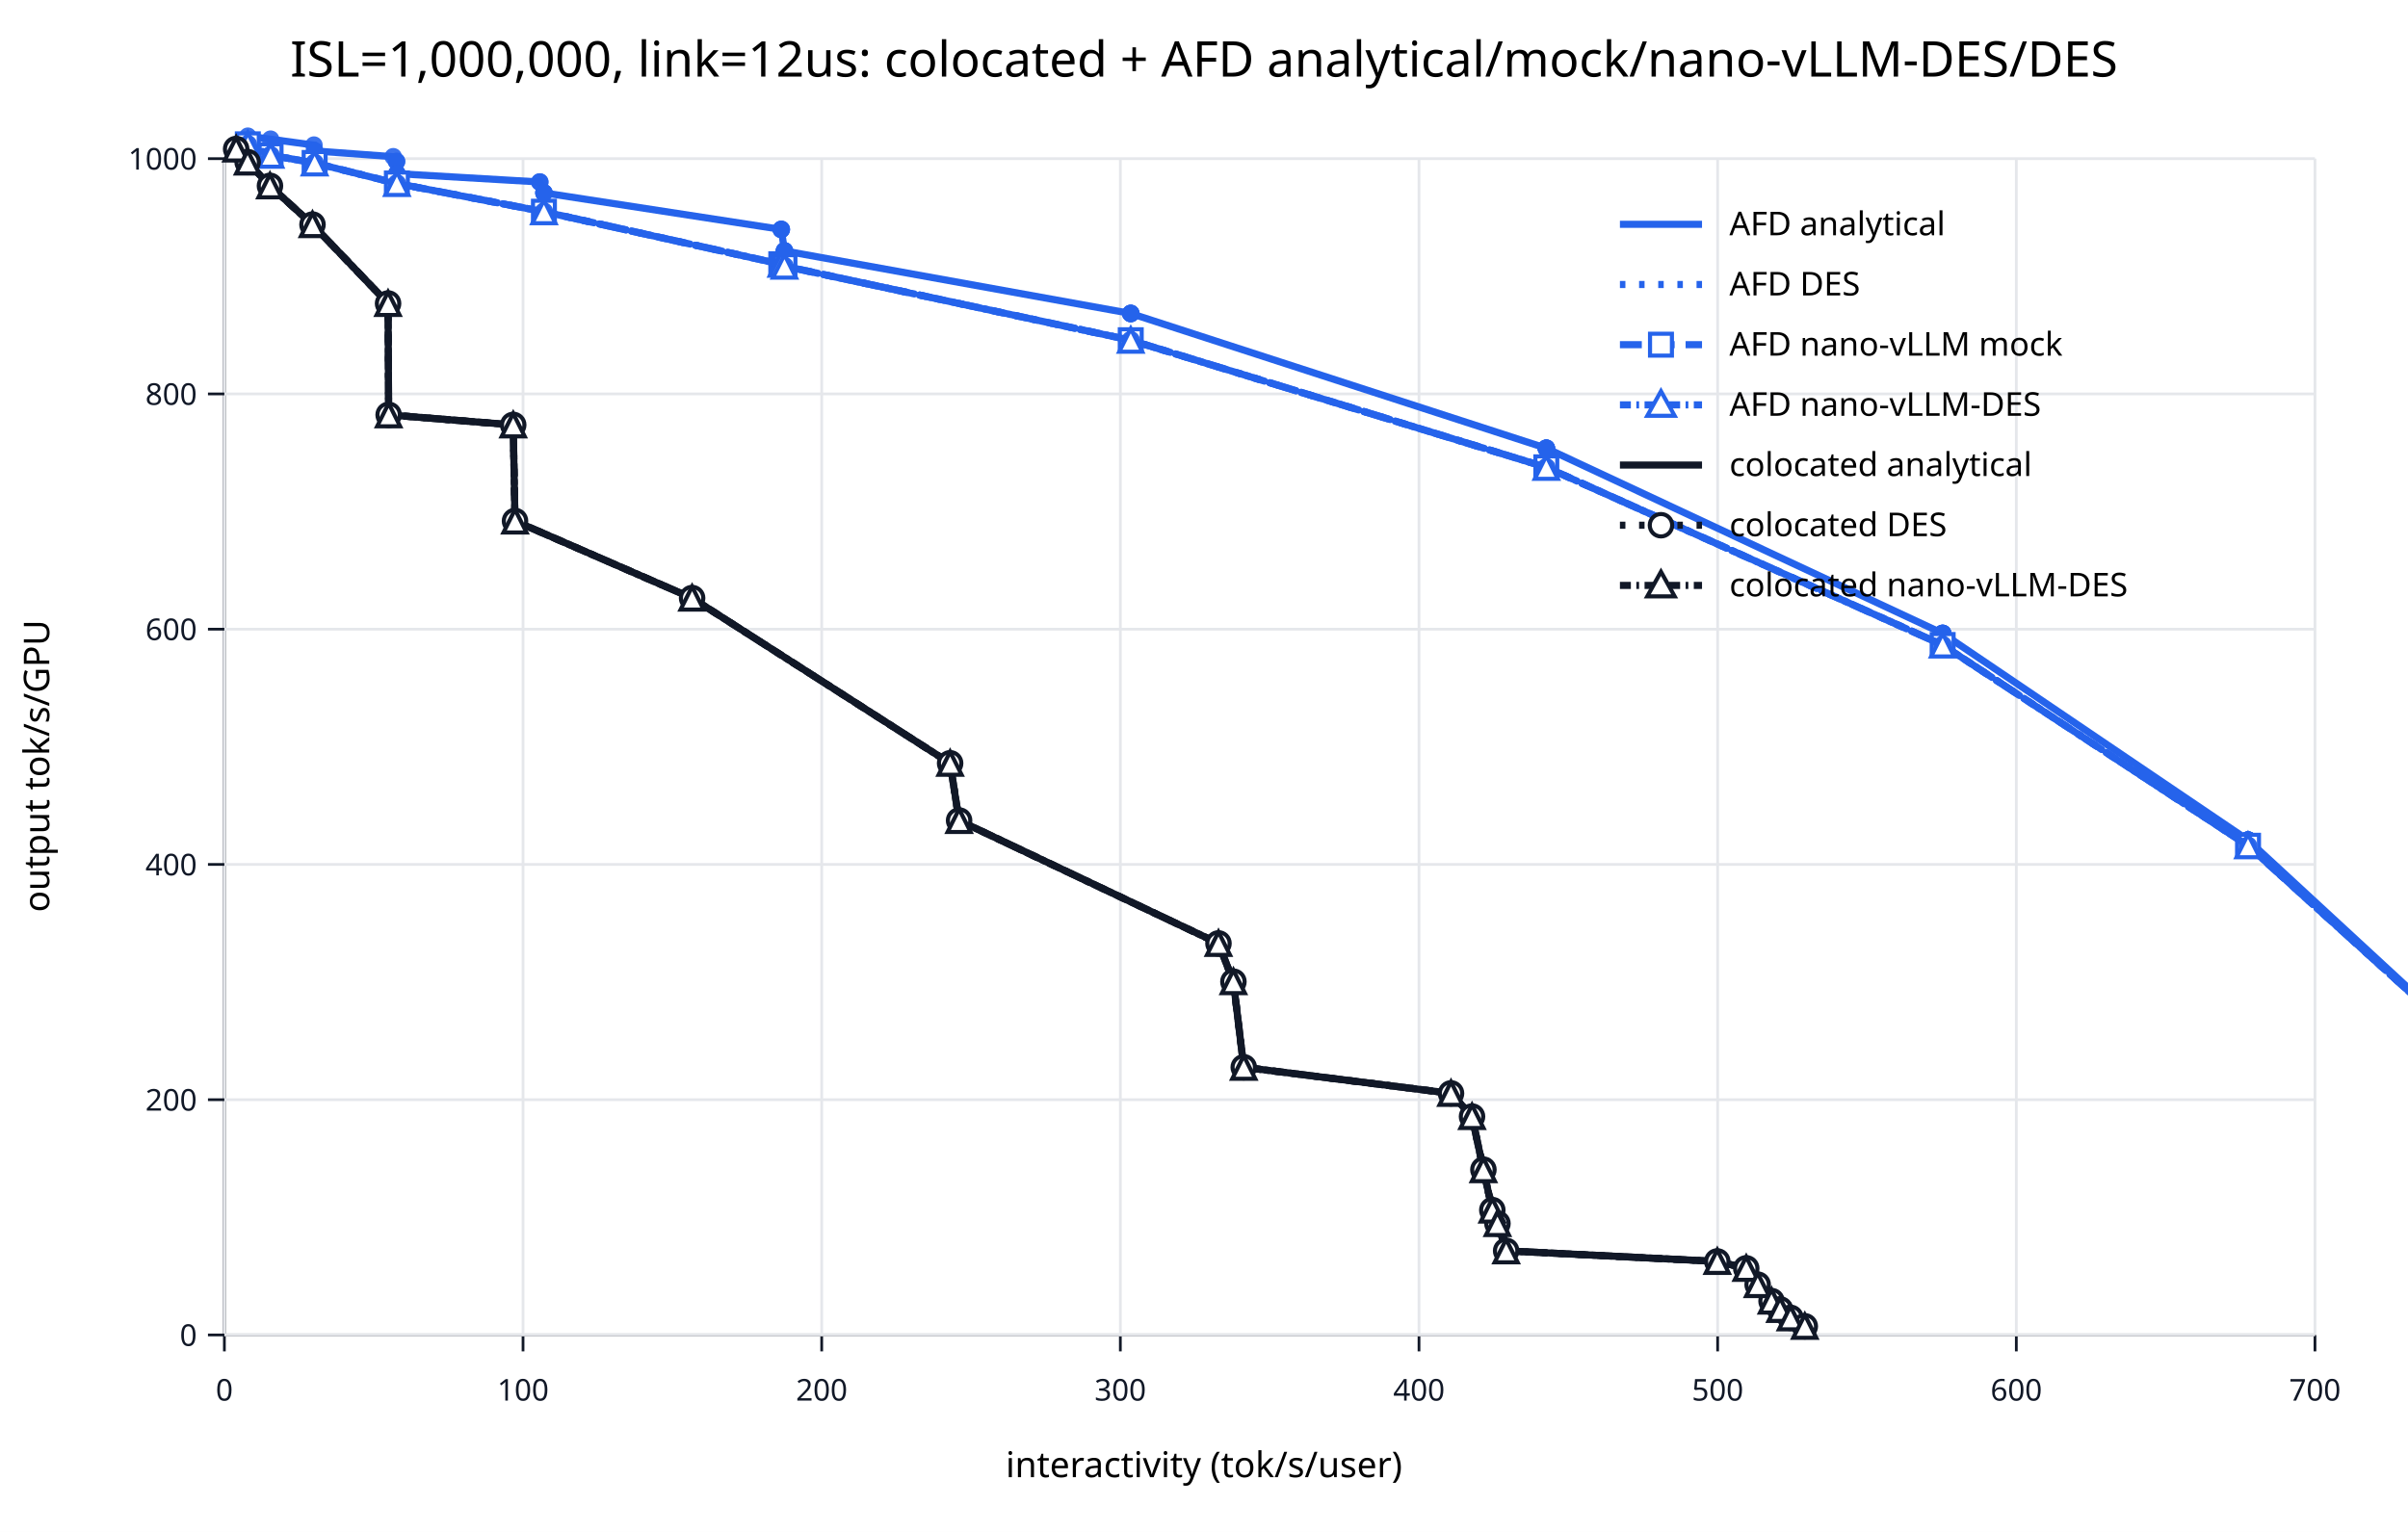
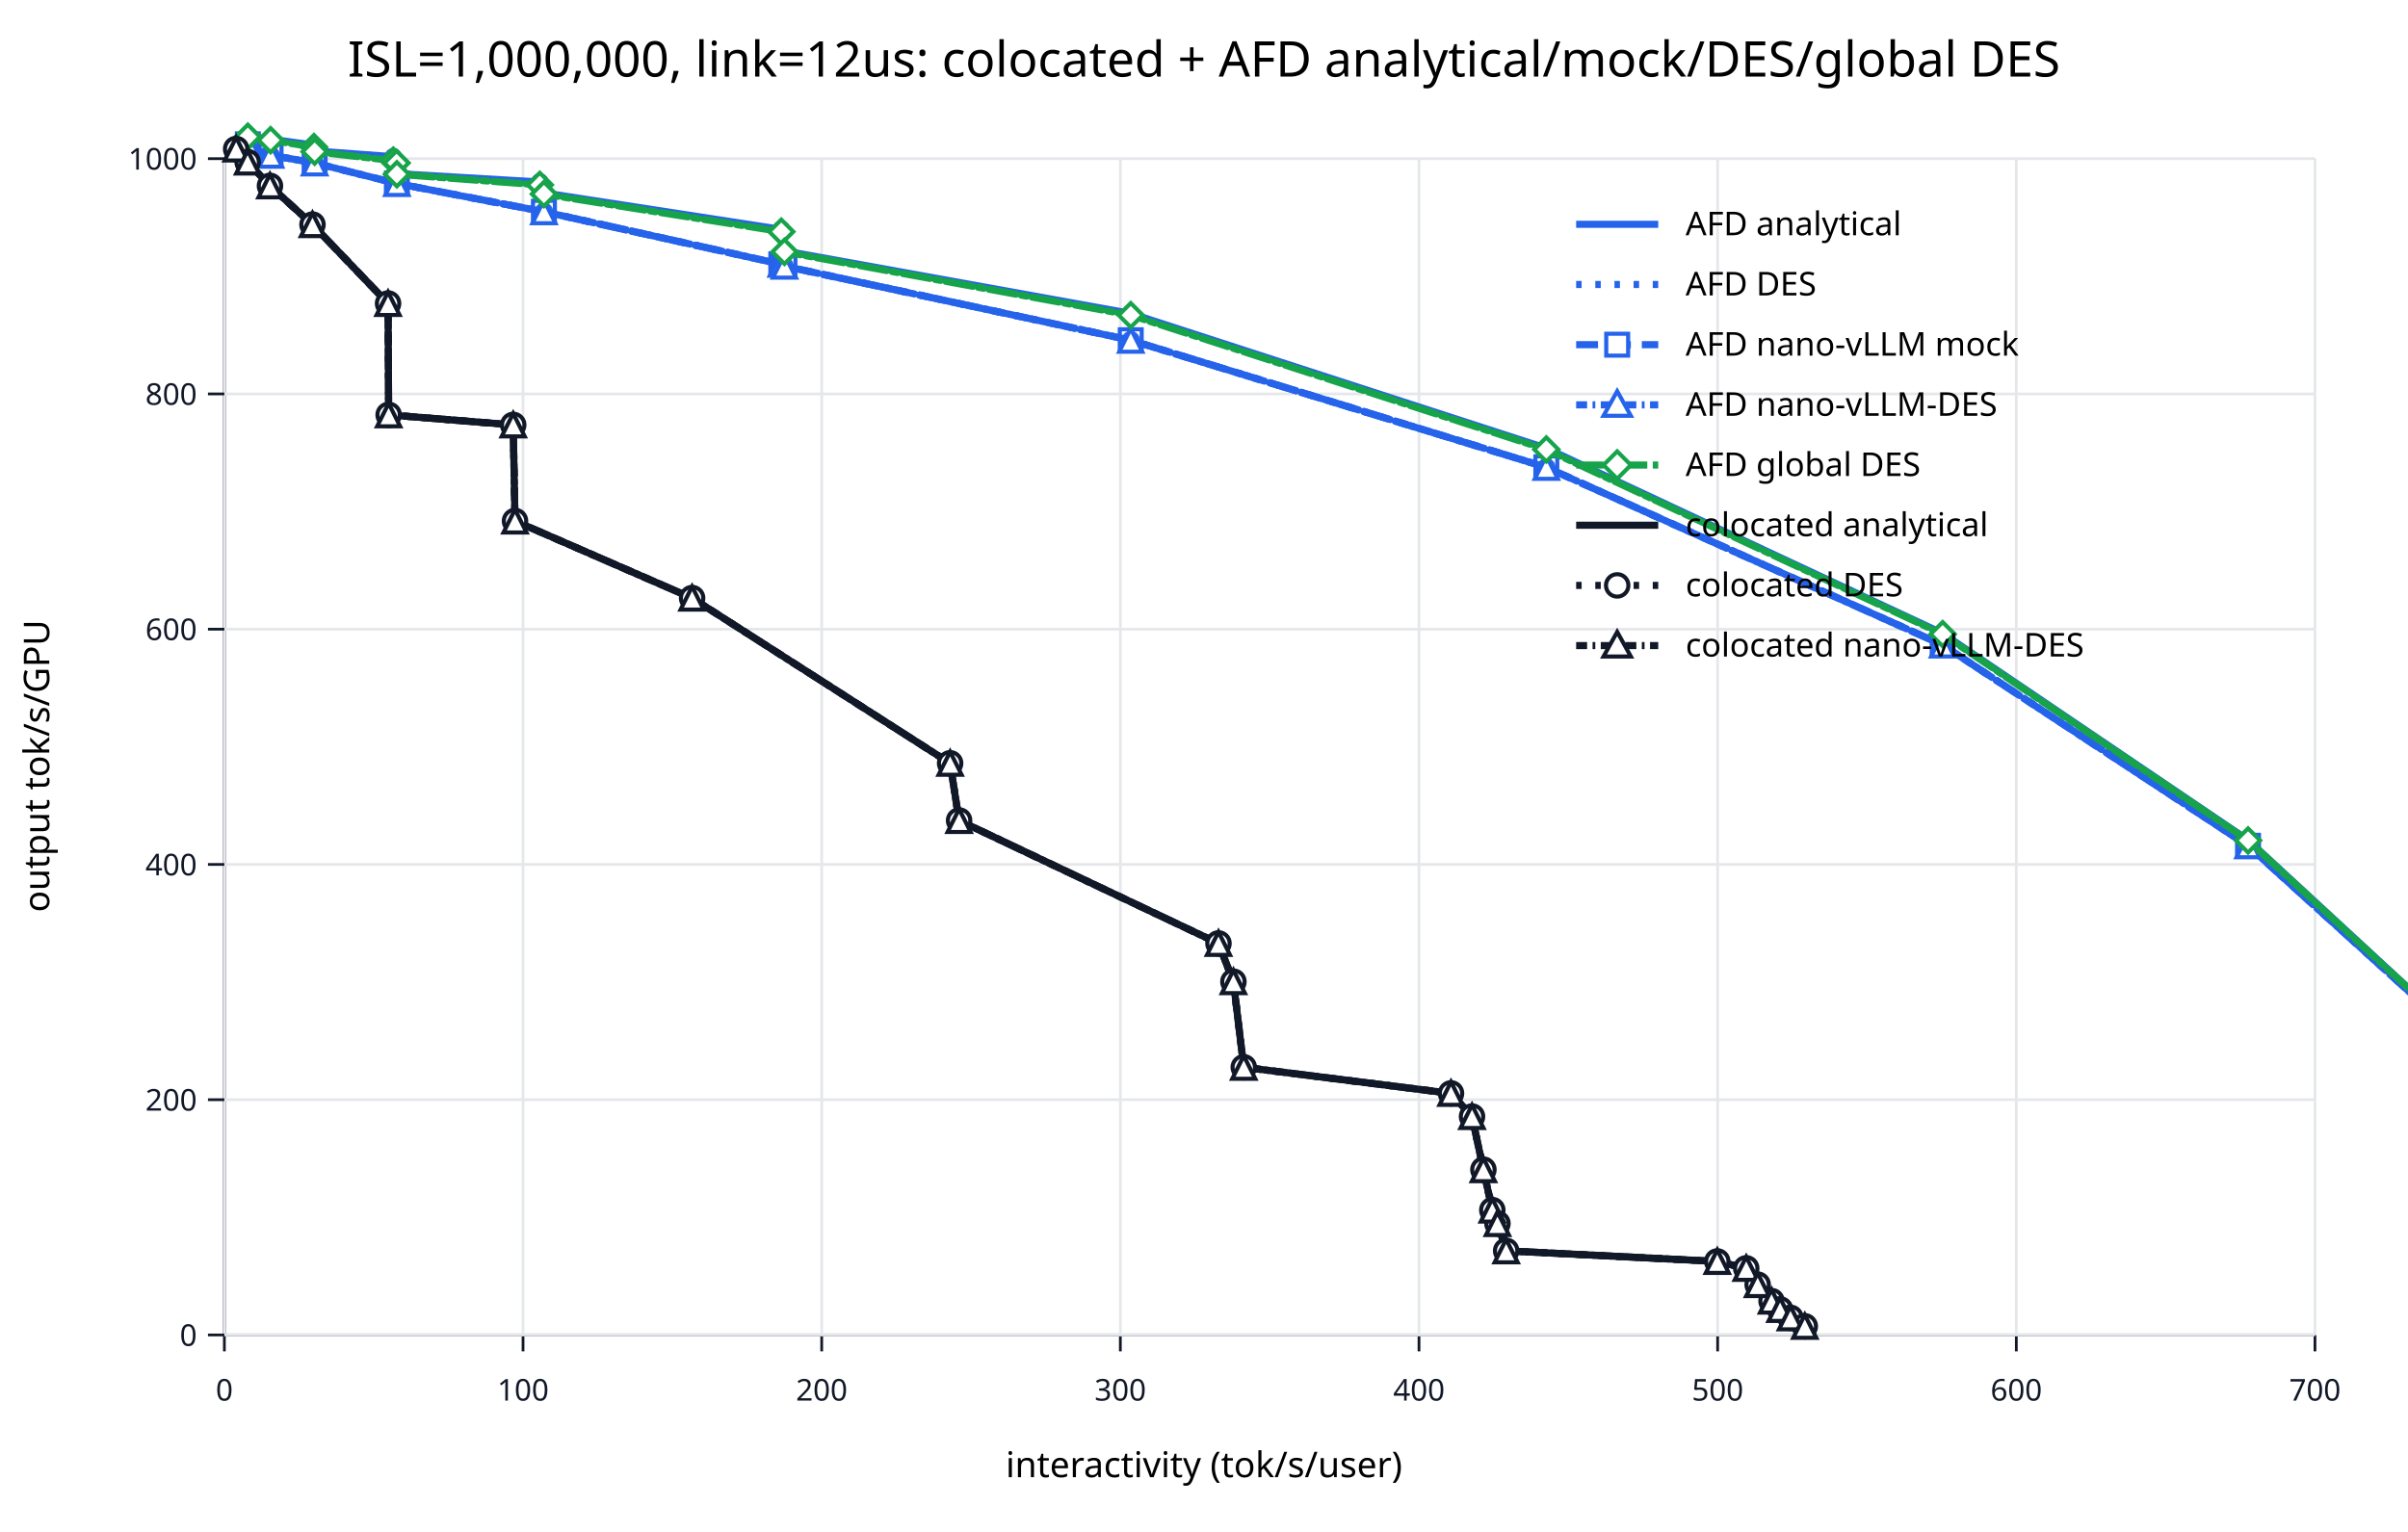
<svg xmlns="http://www.w3.org/2000/svg" width="880" height="560" viewBox="0 0 880 560">
  <rect width="100%" height="100%" fill="white" />
-   <text x="440" y="28" text-anchor="middle" font-family="sans-serif" font-size="18">ISL=1,000,000, link=12us: colocated + AFD analytical/mock/nano-vLLM-DES/DES</text>
+   <text x="440" y="28" text-anchor="middle" font-family="sans-serif" font-size="18">ISL=1,000,000, link=12us: colocated + AFD analytical/mock/DES/global DES</text>
  <line x1="82" y1="488" x2="846" y2="488" stroke="#111827" />
  <line x1="82" y1="58" x2="82" y2="488" stroke="#111827" />
  <line x1="82.00" y1="488.00" x2="82.00" y2="494.00" stroke="#111827" />
  <line x1="82.00" y1="58.00" x2="82.00" y2="488.00" stroke="#e5e7eb" />
  <text x="82.00" y="512.00" text-anchor="middle" font-family="sans-serif" font-size="11" fill="#111827">0</text>
  <line x1="191.14" y1="488.00" x2="191.14" y2="494.00" stroke="#111827" />
  <line x1="191.14" y1="58.00" x2="191.14" y2="488.00" stroke="#e5e7eb" />
  <text x="191.14" y="512.00" text-anchor="middle" font-family="sans-serif" font-size="11" fill="#111827">100</text>
  <line x1="300.29" y1="488.00" x2="300.29" y2="494.00" stroke="#111827" />
  <line x1="300.29" y1="58.00" x2="300.29" y2="488.00" stroke="#e5e7eb" />
  <text x="300.29" y="512.00" text-anchor="middle" font-family="sans-serif" font-size="11" fill="#111827">200</text>
  <line x1="409.43" y1="488.00" x2="409.43" y2="494.00" stroke="#111827" />
  <line x1="409.43" y1="58.00" x2="409.43" y2="488.00" stroke="#e5e7eb" />
  <text x="409.43" y="512.00" text-anchor="middle" font-family="sans-serif" font-size="11" fill="#111827">300</text>
  <line x1="518.57" y1="488.00" x2="518.57" y2="494.00" stroke="#111827" />
  <line x1="518.57" y1="58.00" x2="518.57" y2="488.00" stroke="#e5e7eb" />
  <text x="518.57" y="512.00" text-anchor="middle" font-family="sans-serif" font-size="11" fill="#111827">400</text>
  <line x1="627.71" y1="488.00" x2="627.71" y2="494.00" stroke="#111827" />
  <line x1="627.71" y1="58.00" x2="627.71" y2="488.00" stroke="#e5e7eb" />
  <text x="627.71" y="512.00" text-anchor="middle" font-family="sans-serif" font-size="11" fill="#111827">500</text>
  <line x1="736.86" y1="488.00" x2="736.86" y2="494.00" stroke="#111827" />
  <line x1="736.86" y1="58.00" x2="736.86" y2="488.00" stroke="#e5e7eb" />
  <text x="736.86" y="512.00" text-anchor="middle" font-family="sans-serif" font-size="11" fill="#111827">600</text>
  <line x1="846.00" y1="488.00" x2="846.00" y2="494.00" stroke="#111827" />
  <line x1="846.00" y1="58.00" x2="846.00" y2="488.00" stroke="#e5e7eb" />
  <text x="846.00" y="512.00" text-anchor="middle" font-family="sans-serif" font-size="11" fill="#111827">700</text>
  <line x1="76.00" y1="488.00" x2="82.00" y2="488.00" stroke="#111827" />
  <line x1="82.00" y1="488.00" x2="846.00" y2="488.00" stroke="#e5e7eb" />
  <text x="72.00" y="492.00" text-anchor="end" font-family="sans-serif" font-size="11" fill="#111827">0</text>
  <line x1="76.00" y1="402.00" x2="82.00" y2="402.00" stroke="#111827" />
  <line x1="82.00" y1="402.00" x2="846.00" y2="402.00" stroke="#e5e7eb" />
  <text x="72.00" y="406.00" text-anchor="end" font-family="sans-serif" font-size="11" fill="#111827">200</text>
  <line x1="76.00" y1="316.00" x2="82.00" y2="316.00" stroke="#111827" />
  <line x1="82.00" y1="316.00" x2="846.00" y2="316.00" stroke="#e5e7eb" />
  <text x="72.00" y="320.00" text-anchor="end" font-family="sans-serif" font-size="11" fill="#111827">400</text>
  <line x1="76.00" y1="230.00" x2="82.00" y2="230.00" stroke="#111827" />
  <line x1="82.00" y1="230.00" x2="846.00" y2="230.00" stroke="#e5e7eb" />
  <text x="72.00" y="234.00" text-anchor="end" font-family="sans-serif" font-size="11" fill="#111827">600</text>
  <line x1="76.00" y1="144.00" x2="82.00" y2="144.00" stroke="#111827" />
  <line x1="82.00" y1="144.00" x2="846.00" y2="144.00" stroke="#e5e7eb" />
  <text x="72.00" y="148.00" text-anchor="end" font-family="sans-serif" font-size="11" fill="#111827">800</text>
  <line x1="76.00" y1="58.00" x2="82.00" y2="58.00" stroke="#111827" />
  <line x1="82.00" y1="58.00" x2="846.00" y2="58.00" stroke="#e5e7eb" />
  <text x="72.00" y="62.00" text-anchor="end" font-family="sans-serif" font-size="11" fill="#111827">1000</text>
  <polyline points="86.30,54.47 90.50,59.24 98.66,67.94 114.20,82.10 141.82,110.94 142.03,151.65 187.55,155.33 188.21,190.45 252.93,218.63 347.22,279.02 350.50,299.94 445.29,344.87 450.75,358.86 454.53,390.15 530.27,399.69 537.95,408.16 542.11,427.58 545.36,442.36 547.24,447.27 550.42,457.24 627.58,461.13 638.16,463.65 642.33,469.60 647.41,475.62 650.53,478.67 654.34,481.74 659.56,484.84" fill="none" stroke="#111827" stroke-width="2.6" />
  <polyline points="86.30,54.47 90.50,59.24 98.66,67.94 114.20,82.10 141.82,110.94 142.03,151.65 187.55,155.33 188.21,190.45 252.93,218.63 347.22,279.02 350.50,299.94 445.29,344.87 450.75,358.86 454.53,390.15 530.27,399.69 537.95,408.16 542.11,427.58 545.36,442.36 547.24,447.27 550.42,457.24 627.58,461.13 638.16,463.65 642.33,469.60 647.41,475.62 650.53,478.67 654.34,481.74 659.56,484.84" fill="none" stroke="#111827" stroke-width="2.6" stroke-dasharray="2 5" stroke-linecap="round" />
  <polyline points="86.30,54.47 90.50,59.24 98.66,67.94 114.20,82.10 141.82,110.94 142.03,151.65 187.55,155.33 188.21,190.45 252.93,218.63 347.22,279.02 350.50,299.94 445.29,344.87 450.75,358.86 454.53,390.15 530.27,399.69 537.95,408.16 542.11,427.58 545.36,442.36 547.24,447.27 550.42,457.24 627.58,461.13 638.16,463.65 642.33,469.60 647.41,475.62 650.53,478.67 654.34,481.74 659.56,484.84" fill="none" stroke="#111827" stroke-width="2.6" stroke-dasharray="4 2 1 2" stroke-linecap="round" />
  <polyline points="90.57,49.79 98.88,50.88 114.73,53.04 114.98,55.16 114.98,55.16 143.71,57.29 144.92,59.02 144.92,59.02 145.04,63.48 145.04,63.48 145.04,63.48 197.26,66.53 197.26,66.53 198.78,70.50 198.78,70.50 198.78,70.50 285.52,83.87 285.52,83.87 285.52,83.87 286.68,91.71 286.68,91.71 286.68,91.71 286.68,91.71 413.23,114.59 413.23,114.59 413.23,114.59 413.23,114.59 565.10,163.86 565.10,163.86 565.10,163.86 565.10,163.86 565.10,163.86 709.94,231.55 709.94,231.55 709.94,231.55 709.94,231.55 709.94,231.55 821.55,307.10 821.55,307.10 821.55,307.10 821.55,307.10 821.55,307.10 821.55,307.10 894.20,374.17 894.20,374.17 894.20,374.17 894.20,374.17 894.20,374.17 894.20,374.17" fill="none" stroke="#2563eb" stroke-width="2.6" />
  <circle cx="90.57" cy="49.79" r="3.2" fill="#2563eb" fill-opacity="0.90" />
  <circle cx="98.88" cy="50.88" r="3.2" fill="#2563eb" fill-opacity="0.90" />
  <circle cx="114.73" cy="53.04" r="3.2" fill="#2563eb" fill-opacity="0.90" />
  <circle cx="114.98" cy="55.16" r="3.2" fill="#2563eb" fill-opacity="0.90" />
  <circle cx="114.98" cy="55.16" r="3.2" fill="#2563eb" fill-opacity="0.90" />
  <circle cx="143.71" cy="57.29" r="3.2" fill="#2563eb" fill-opacity="0.90" />
  <circle cx="144.92" cy="59.02" r="3.2" fill="#2563eb" fill-opacity="0.90" />
  <circle cx="144.92" cy="59.02" r="3.2" fill="#2563eb" fill-opacity="0.90" />
  <circle cx="145.04" cy="63.48" r="3.2" fill="#2563eb" fill-opacity="0.90" />
  <circle cx="145.04" cy="63.48" r="3.2" fill="#2563eb" fill-opacity="0.90" />
  <circle cx="145.04" cy="63.48" r="3.2" fill="#2563eb" fill-opacity="0.90" />
  <circle cx="197.26" cy="66.53" r="3.2" fill="#2563eb" fill-opacity="0.90" />
  <circle cx="197.26" cy="66.53" r="3.2" fill="#2563eb" fill-opacity="0.90" />
  <circle cx="198.78" cy="70.50" r="3.2" fill="#2563eb" fill-opacity="0.90" />
  <circle cx="198.78" cy="70.50" r="3.2" fill="#2563eb" fill-opacity="0.90" />
  <circle cx="198.78" cy="70.50" r="3.2" fill="#2563eb" fill-opacity="0.90" />
  <circle cx="285.52" cy="83.87" r="3.2" fill="#2563eb" fill-opacity="0.90" />
  <circle cx="285.52" cy="83.87" r="3.2" fill="#2563eb" fill-opacity="0.90" />
  <circle cx="285.52" cy="83.87" r="3.2" fill="#2563eb" fill-opacity="0.90" />
  <circle cx="286.68" cy="91.71" r="3.2" fill="#2563eb" fill-opacity="0.90" />
  <circle cx="286.68" cy="91.71" r="3.2" fill="#2563eb" fill-opacity="0.90" />
  <circle cx="286.68" cy="91.71" r="3.2" fill="#2563eb" fill-opacity="0.90" />
  <circle cx="286.68" cy="91.71" r="3.2" fill="#2563eb" fill-opacity="0.90" />
  <circle cx="413.23" cy="114.59" r="3.2" fill="#2563eb" fill-opacity="0.90" />
  <circle cx="413.23" cy="114.59" r="3.2" fill="#2563eb" fill-opacity="0.90" />
  <circle cx="413.23" cy="114.59" r="3.2" fill="#2563eb" fill-opacity="0.90" />
  <circle cx="413.23" cy="114.59" r="3.2" fill="#2563eb" fill-opacity="0.90" />
  <circle cx="565.10" cy="163.86" r="3.2" fill="#2563eb" fill-opacity="0.90" />
  <circle cx="565.10" cy="163.86" r="3.2" fill="#2563eb" fill-opacity="0.90" />
  <circle cx="565.10" cy="163.86" r="3.2" fill="#2563eb" fill-opacity="0.90" />
  <circle cx="565.10" cy="163.86" r="3.2" fill="#2563eb" fill-opacity="0.90" />
  <circle cx="565.10" cy="163.86" r="3.2" fill="#2563eb" fill-opacity="0.90" />
  <circle cx="709.94" cy="231.55" r="3.2" fill="#2563eb" fill-opacity="0.90" />
  <circle cx="709.94" cy="231.55" r="3.2" fill="#2563eb" fill-opacity="0.90" />
  <circle cx="709.94" cy="231.55" r="3.2" fill="#2563eb" fill-opacity="0.90" />
  <circle cx="709.94" cy="231.55" r="3.2" fill="#2563eb" fill-opacity="0.90" />
  <circle cx="709.94" cy="231.55" r="3.2" fill="#2563eb" fill-opacity="0.90" />
  <circle cx="821.55" cy="307.10" r="3.2" fill="#2563eb" fill-opacity="0.90" />
  <circle cx="821.55" cy="307.10" r="3.2" fill="#2563eb" fill-opacity="0.90" />
  <circle cx="821.55" cy="307.10" r="3.2" fill="#2563eb" fill-opacity="0.90" />
  <circle cx="821.55" cy="307.10" r="3.2" fill="#2563eb" fill-opacity="0.90" />
  <circle cx="821.55" cy="307.10" r="3.2" fill="#2563eb" fill-opacity="0.90" />
  <circle cx="821.55" cy="307.10" r="3.2" fill="#2563eb" fill-opacity="0.90" />
  <circle cx="894.20" cy="374.17" r="3.2" fill="#2563eb" fill-opacity="0.90" />
  <circle cx="894.20" cy="374.17" r="3.2" fill="#2563eb" fill-opacity="0.90" />
  <circle cx="894.20" cy="374.17" r="3.2" fill="#2563eb" fill-opacity="0.90" />
  <circle cx="894.20" cy="374.17" r="3.2" fill="#2563eb" fill-opacity="0.90" />
  <circle cx="894.20" cy="374.17" r="3.2" fill="#2563eb" fill-opacity="0.90" />
  <circle cx="894.20" cy="374.17" r="3.2" fill="#2563eb" fill-opacity="0.90" />
  <polyline points="90.57,52.76 98.88,56.74 114.98,59.57 145.04,67.07 198.78,77.39 285.52,96.59 286.68,97.29 413.23,124.37 565.10,170.83 709.94,235.78 821.54,309.17 894.21,374.98" fill="none" stroke="#2563eb" stroke-width="2.6" stroke-dasharray="8 4" stroke-linecap="round" />
  <rect x="86.57" y="48.76" width="8.0" height="8.0" fill="white" stroke="#2563eb" stroke-width="1.5" />
  <rect x="94.88" y="52.74" width="8.0" height="8.0" fill="white" stroke="#2563eb" stroke-width="1.5" />
  <rect x="110.98" y="55.57" width="8.0" height="8.0" fill="white" stroke="#2563eb" stroke-width="1.5" />
  <rect x="141.04" y="63.07" width="8.0" height="8.0" fill="white" stroke="#2563eb" stroke-width="1.5" />
  <rect x="194.78" y="73.39" width="8.0" height="8.0" fill="white" stroke="#2563eb" stroke-width="1.5" />
  <rect x="281.52" y="92.59" width="8.0" height="8.0" fill="white" stroke="#2563eb" stroke-width="1.5" />
  <rect x="282.68" y="93.29" width="8.0" height="8.0" fill="white" stroke="#2563eb" stroke-width="1.5" />
  <rect x="409.23" y="120.37" width="8.0" height="8.0" fill="white" stroke="#2563eb" stroke-width="1.5" />
  <rect x="561.10" y="166.83" width="8.0" height="8.0" fill="white" stroke="#2563eb" stroke-width="1.5" />
  <rect x="705.94" y="231.78" width="8.0" height="8.0" fill="white" stroke="#2563eb" stroke-width="1.5" />
  <rect x="817.54" y="305.17" width="8.0" height="8.0" fill="white" stroke="#2563eb" stroke-width="1.5" />
  <rect x="890.21" y="370.98" width="8.0" height="8.0" fill="white" stroke="#2563eb" stroke-width="1.5" />
  <polyline points="90.57,52.76 98.88,56.74 114.98,59.57 145.04,67.07 198.78,77.39 285.52,96.59 286.68,97.29 413.23,124.37 565.10,170.83 709.94,235.78 821.54,309.17 894.21,374.98" fill="none" stroke="#2563eb" stroke-width="2.6" stroke-dasharray="2 5" stroke-linecap="round" />
  <circle cx="90.57" cy="52.76" r="3.4" fill="#2563eb" fill-opacity="0.95" />
  <circle cx="98.88" cy="56.74" r="3.4" fill="#2563eb" fill-opacity="0.95" />
  <circle cx="114.98" cy="59.57" r="3.4" fill="#2563eb" fill-opacity="0.95" />
  <circle cx="145.04" cy="67.07" r="3.4" fill="#2563eb" fill-opacity="0.95" />
  <circle cx="198.78" cy="77.39" r="3.4" fill="#2563eb" fill-opacity="0.95" />
  <circle cx="285.52" cy="96.59" r="3.4" fill="#2563eb" fill-opacity="0.95" />
  <circle cx="286.68" cy="97.29" r="3.4" fill="#2563eb" fill-opacity="0.95" />
  <circle cx="413.23" cy="124.37" r="3.4" fill="#2563eb" fill-opacity="0.95" />
  <circle cx="565.10" cy="170.83" r="3.4" fill="#2563eb" fill-opacity="0.95" />
  <circle cx="709.94" cy="235.78" r="3.4" fill="#2563eb" fill-opacity="0.95" />
  <circle cx="821.54" cy="309.17" r="3.4" fill="#2563eb" fill-opacity="0.95" />
  <circle cx="894.21" cy="374.98" r="3.4" fill="#2563eb" fill-opacity="0.95" />
  <polyline points="90.57,52.76 98.88,56.74 114.98,59.57 145.04,67.07 198.78,77.39 285.52,96.59 286.68,97.29 413.23,124.37 565.10,170.83 709.94,235.78 821.54,309.17 894.21,374.98" fill="none" stroke="#2563eb" stroke-width="2.6" stroke-dasharray="4 2 1 2" stroke-linecap="round" />
  <polygon points="90.57,48.56 94.77,56.96 86.37,56.96" fill="white" stroke="#2563eb" stroke-width="1.5" />
  <polygon points="98.88,52.54 103.08,60.94 94.68,60.94" fill="white" stroke="#2563eb" stroke-width="1.5" />
  <polygon points="114.98,55.37 119.18,63.77 110.78,63.77" fill="white" stroke="#2563eb" stroke-width="1.5" />
  <polygon points="145.04,62.87 149.24,71.27 140.84,71.27" fill="white" stroke="#2563eb" stroke-width="1.5" />
  <polygon points="198.78,73.19 202.98,81.59 194.58,81.59" fill="white" stroke="#2563eb" stroke-width="1.5" />
  <polygon points="285.52,92.39 289.72,100.79 281.32,100.79" fill="white" stroke="#2563eb" stroke-width="1.5" />
  <polygon points="286.68,93.09 290.88,101.49 282.48,101.49" fill="white" stroke="#2563eb" stroke-width="1.5" />
  <polygon points="413.23,120.17 417.43,128.57 409.03,128.57" fill="white" stroke="#2563eb" stroke-width="1.5" />
  <polygon points="565.10,166.63 569.30,175.03 560.90,175.03" fill="white" stroke="#2563eb" stroke-width="1.5" />
  <polygon points="709.94,231.58 714.14,239.98 705.74,239.98" fill="white" stroke="#2563eb" stroke-width="1.5" />
  <polygon points="821.54,304.97 825.74,313.37 817.34,313.37" fill="white" stroke="#2563eb" stroke-width="1.5" />
  <polygon points="894.21,370.78 898.41,379.18 890.01,379.18" fill="white" stroke="#2563eb" stroke-width="1.5" />
+   <polyline points="90.57,49.98 98.88,51.25 114.73,53.77 114.98,55.44 143.71,58.73 144.92,59.56 145.04,63.70 197.26,67.58 198.78,70.94 285.52,84.69 286.68,92.06 413.23,115.21 565.10,164.31 709.94,231.82 821.55,307.23 894.20,374.22" fill="none" stroke="#16a34a" stroke-width="2.6" stroke-dasharray="10 2 2 2" stroke-linecap="round" />
+   <polygon points="90.57,45.58 94.97,49.98 90.57,54.38 86.17,49.98" fill="white" stroke="#16a34a" stroke-width="1.5" />
+   <polygon points="98.88,46.85 103.28,51.25 98.88,55.65 94.48,51.25" fill="white" stroke="#16a34a" stroke-width="1.5" />
+   <polygon points="114.73,49.37 119.13,53.77 114.73,58.17 110.33,53.77" fill="white" stroke="#16a34a" stroke-width="1.5" />
+   <polygon points="114.98,51.04 119.38,55.44 114.98,59.84 110.58,55.44" fill="white" stroke="#16a34a" stroke-width="1.5" />
+   <polygon points="143.71,54.33 148.11,58.73 143.71,63.13 139.31,58.73" fill="white" stroke="#16a34a" stroke-width="1.5" />
+   <polygon points="144.92,55.16 149.32,59.56 144.92,63.96 140.52,59.56" fill="white" stroke="#16a34a" stroke-width="1.5" />
+   <polygon points="145.04,59.30 149.44,63.70 145.04,68.10 140.64,63.70" fill="white" stroke="#16a34a" stroke-width="1.5" />
+   <polygon points="197.26,63.18 201.66,67.58 197.26,71.98 192.86,67.58" fill="white" stroke="#16a34a" stroke-width="1.5" />
+   <polygon points="198.78,66.54 203.18,70.94 198.78,75.34 194.38,70.94" fill="white" stroke="#16a34a" stroke-width="1.5" />
+   <polygon points="285.52,80.29 289.92,84.69 285.52,89.09 281.12,84.69" fill="white" stroke="#16a34a" stroke-width="1.5" />
+   <polygon points="286.68,87.66 291.08,92.06 286.68,96.46 282.28,92.06" fill="white" stroke="#16a34a" stroke-width="1.5" />
+   <polygon points="413.23,110.81 417.63,115.21 413.23,119.61 408.83,115.21" fill="white" stroke="#16a34a" stroke-width="1.5" />
+   <polygon points="565.10,159.91 569.50,164.31 565.10,168.71 560.70,164.31" fill="white" stroke="#16a34a" stroke-width="1.5" />
+   <polygon points="709.94,227.42 714.34,231.82 709.94,236.22 705.54,231.82" fill="white" stroke="#16a34a" stroke-width="1.5" />
+   <polygon points="821.55,302.83 825.95,307.23 821.55,311.63 817.15,307.23" fill="white" stroke="#16a34a" stroke-width="1.5" />
+   <polygon points="894.20,369.82 898.60,374.22 894.20,378.62 889.80,374.22" fill="white" stroke="#16a34a" stroke-width="1.5" />
  <circle cx="86.30" cy="54.47" r="3.0" fill="#111827" fill-opacity="0.85" />
  <circle cx="90.50" cy="59.24" r="3.0" fill="#111827" fill-opacity="0.85" />
  <circle cx="98.66" cy="67.94" r="3.0" fill="#111827" fill-opacity="0.85" />
  <circle cx="114.20" cy="82.10" r="3.0" fill="#111827" fill-opacity="0.85" />
  <circle cx="141.82" cy="110.94" r="3.0" fill="#111827" fill-opacity="0.85" />
  <circle cx="142.03" cy="151.65" r="3.0" fill="#111827" fill-opacity="0.85" />
  <circle cx="187.55" cy="155.33" r="3.0" fill="#111827" fill-opacity="0.85" />
  <circle cx="188.21" cy="190.45" r="3.0" fill="#111827" fill-opacity="0.85" />
  <circle cx="252.93" cy="218.63" r="3.0" fill="#111827" fill-opacity="0.85" />
  <circle cx="347.22" cy="279.02" r="3.0" fill="#111827" fill-opacity="0.85" />
  <circle cx="350.50" cy="299.94" r="3.0" fill="#111827" fill-opacity="0.85" />
  <circle cx="445.29" cy="344.87" r="3.0" fill="#111827" fill-opacity="0.85" />
  <circle cx="450.75" cy="358.86" r="3.0" fill="#111827" fill-opacity="0.85" />
  <circle cx="454.53" cy="390.15" r="3.0" fill="#111827" fill-opacity="0.85" />
  <circle cx="530.27" cy="399.69" r="3.0" fill="#111827" fill-opacity="0.85" />
  <circle cx="537.95" cy="408.16" r="3.0" fill="#111827" fill-opacity="0.85" />
  <circle cx="542.11" cy="427.58" r="3.0" fill="#111827" fill-opacity="0.85" />
  <circle cx="545.36" cy="442.36" r="3.0" fill="#111827" fill-opacity="0.85" />
  <circle cx="547.24" cy="447.27" r="3.0" fill="#111827" fill-opacity="0.85" />
  <circle cx="550.42" cy="457.24" r="3.0" fill="#111827" fill-opacity="0.85" />
  <circle cx="627.58" cy="461.13" r="3.0" fill="#111827" fill-opacity="0.85" />
  <circle cx="638.16" cy="463.65" r="3.0" fill="#111827" fill-opacity="0.85" />
  <circle cx="642.33" cy="469.60" r="3.0" fill="#111827" fill-opacity="0.85" />
  <circle cx="647.41" cy="475.62" r="3.0" fill="#111827" fill-opacity="0.85" />
  <circle cx="650.53" cy="478.67" r="3.0" fill="#111827" fill-opacity="0.85" />
  <circle cx="654.34" cy="481.74" r="3.0" fill="#111827" fill-opacity="0.85" />
  <circle cx="659.56" cy="484.84" r="3.0" fill="#111827" fill-opacity="0.85" />
  <circle cx="86.30" cy="54.47" r="4.1" fill="white" stroke="#111827" stroke-width="1.5" />
  <circle cx="90.50" cy="59.24" r="4.1" fill="white" stroke="#111827" stroke-width="1.5" />
  <circle cx="98.66" cy="67.94" r="4.1" fill="white" stroke="#111827" stroke-width="1.5" />
  <circle cx="114.20" cy="82.10" r="4.1" fill="white" stroke="#111827" stroke-width="1.5" />
  <circle cx="141.82" cy="110.94" r="4.1" fill="white" stroke="#111827" stroke-width="1.5" />
  <circle cx="142.03" cy="151.65" r="4.1" fill="white" stroke="#111827" stroke-width="1.5" />
  <circle cx="187.55" cy="155.33" r="4.1" fill="white" stroke="#111827" stroke-width="1.5" />
  <circle cx="188.21" cy="190.45" r="4.1" fill="white" stroke="#111827" stroke-width="1.5" />
  <circle cx="252.93" cy="218.63" r="4.1" fill="white" stroke="#111827" stroke-width="1.5" />
  <circle cx="347.22" cy="279.02" r="4.1" fill="white" stroke="#111827" stroke-width="1.5" />
  <circle cx="350.50" cy="299.94" r="4.1" fill="white" stroke="#111827" stroke-width="1.5" />
  <circle cx="445.29" cy="344.87" r="4.1" fill="white" stroke="#111827" stroke-width="1.5" />
  <circle cx="450.75" cy="358.86" r="4.1" fill="white" stroke="#111827" stroke-width="1.5" />
  <circle cx="454.53" cy="390.15" r="4.1" fill="white" stroke="#111827" stroke-width="1.5" />
  <circle cx="530.27" cy="399.69" r="4.1" fill="white" stroke="#111827" stroke-width="1.5" />
  <circle cx="537.95" cy="408.16" r="4.1" fill="white" stroke="#111827" stroke-width="1.5" />
  <circle cx="542.11" cy="427.58" r="4.1" fill="white" stroke="#111827" stroke-width="1.5" />
  <circle cx="545.36" cy="442.36" r="4.1" fill="white" stroke="#111827" stroke-width="1.5" />
  <circle cx="547.24" cy="447.27" r="4.1" fill="white" stroke="#111827" stroke-width="1.5" />
  <circle cx="550.42" cy="457.24" r="4.1" fill="white" stroke="#111827" stroke-width="1.5" />
  <circle cx="627.58" cy="461.13" r="4.1" fill="white" stroke="#111827" stroke-width="1.5" />
  <circle cx="638.16" cy="463.65" r="4.1" fill="white" stroke="#111827" stroke-width="1.5" />
  <circle cx="642.33" cy="469.60" r="4.1" fill="white" stroke="#111827" stroke-width="1.5" />
  <circle cx="647.41" cy="475.62" r="4.1" fill="white" stroke="#111827" stroke-width="1.5" />
  <circle cx="650.53" cy="478.67" r="4.1" fill="white" stroke="#111827" stroke-width="1.5" />
  <circle cx="654.34" cy="481.74" r="4.1" fill="white" stroke="#111827" stroke-width="1.5" />
  <circle cx="659.56" cy="484.84" r="4.1" fill="white" stroke="#111827" stroke-width="1.5" />
  <polygon points="86.30,50.27 90.50,58.67 82.10,58.67" fill="white" stroke="#111827" stroke-width="1.5" />
  <polygon points="90.50,55.04 94.70,63.44 86.30,63.44" fill="white" stroke="#111827" stroke-width="1.5" />
  <polygon points="98.66,63.74 102.86,72.14 94.46,72.14" fill="white" stroke="#111827" stroke-width="1.5" />
  <polygon points="114.20,77.90 118.40,86.30 110.00,86.30" fill="white" stroke="#111827" stroke-width="1.5" />
  <polygon points="141.82,106.74 146.02,115.14 137.62,115.14" fill="white" stroke="#111827" stroke-width="1.5" />
  <polygon points="142.03,147.45 146.23,155.85 137.83,155.85" fill="white" stroke="#111827" stroke-width="1.5" />
  <polygon points="187.55,151.13 191.75,159.53 183.35,159.53" fill="white" stroke="#111827" stroke-width="1.5" />
  <polygon points="188.21,186.25 192.41,194.65 184.01,194.65" fill="white" stroke="#111827" stroke-width="1.5" />
  <polygon points="252.93,214.43 257.13,222.83 248.73,222.83" fill="white" stroke="#111827" stroke-width="1.5" />
  <polygon points="347.22,274.82 351.42,283.22 343.02,283.22" fill="white" stroke="#111827" stroke-width="1.5" />
  <polygon points="350.50,295.74 354.70,304.14 346.30,304.14" fill="white" stroke="#111827" stroke-width="1.5" />
  <polygon points="445.29,340.67 449.49,349.07 441.09,349.07" fill="white" stroke="#111827" stroke-width="1.5" />
  <polygon points="450.75,354.66 454.95,363.06 446.55,363.06" fill="white" stroke="#111827" stroke-width="1.5" />
  <polygon points="454.53,385.95 458.73,394.35 450.33,394.35" fill="white" stroke="#111827" stroke-width="1.5" />
  <polygon points="530.27,395.49 534.47,403.89 526.07,403.89" fill="white" stroke="#111827" stroke-width="1.5" />
  <polygon points="537.95,403.96 542.15,412.36 533.75,412.36" fill="white" stroke="#111827" stroke-width="1.5" />
  <polygon points="542.11,423.38 546.31,431.78 537.91,431.78" fill="white" stroke="#111827" stroke-width="1.5" />
  <polygon points="545.36,438.16 549.56,446.56 541.16,446.56" fill="white" stroke="#111827" stroke-width="1.5" />
  <polygon points="547.24,443.07 551.44,451.47 543.04,451.47" fill="white" stroke="#111827" stroke-width="1.5" />
  <polygon points="550.42,453.04 554.62,461.44 546.22,461.44" fill="white" stroke="#111827" stroke-width="1.5" />
  <polygon points="627.58,456.93 631.78,465.33 623.38,465.33" fill="white" stroke="#111827" stroke-width="1.5" />
  <polygon points="638.16,459.45 642.36,467.85 633.96,467.85" fill="white" stroke="#111827" stroke-width="1.5" />
  <polygon points="642.33,465.40 646.53,473.80 638.13,473.80" fill="white" stroke="#111827" stroke-width="1.5" />
  <polygon points="647.41,471.42 651.61,479.82 643.21,479.82" fill="white" stroke="#111827" stroke-width="1.5" />
  <polygon points="650.53,474.47 654.73,482.87 646.33,482.87" fill="white" stroke="#111827" stroke-width="1.5" />
  <polygon points="654.34,477.54 658.54,485.94 650.14,485.94" fill="white" stroke="#111827" stroke-width="1.5" />
  <polygon points="659.56,480.64 663.76,489.04 655.36,489.04" fill="white" stroke="#111827" stroke-width="1.5" />
-   <line x1="592" y1="82" x2="622" y2="82" stroke="#2563eb" stroke-width="2.6" />
-   <text x="632" y="86" font-family="sans-serif" font-size="12">AFD analytical</text>
-   <line x1="592" y1="104" x2="622" y2="104" stroke="#2563eb" stroke-width="2.6" stroke-dasharray="2 5" />
-   <text x="632" y="108" font-family="sans-serif" font-size="12">AFD DES</text>
-   <line x1="592" y1="126" x2="622" y2="126" stroke="#2563eb" stroke-width="2.6" stroke-dasharray="8 4" />
-   <rect x="603" y="122" width="8" height="8" fill="white" stroke="#2563eb" stroke-width="1.5" />
-   <text x="632" y="130" font-family="sans-serif" font-size="12">AFD nano-vLLM mock</text>
-   <line x1="592" y1="148" x2="622" y2="148" stroke="#2563eb" stroke-width="2.6" stroke-dasharray="4 2 1 2" />
-   <polygon points="607,143 612,152 602,152" fill="white" stroke="#2563eb" stroke-width="1.5" />
-   <text x="632" y="152" font-family="sans-serif" font-size="12">AFD nano-vLLM-DES</text>
-   <line x1="592" y1="170" x2="622" y2="170" stroke="#111827" stroke-width="2.6" />
-   <text x="632" y="174" font-family="sans-serif" font-size="12">colocated analytical</text>
-   <line x1="592" y1="192" x2="622" y2="192" stroke="#111827" stroke-width="2.6" stroke-dasharray="2 5" />
-   <circle cx="607" cy="192" r="4.1" fill="white" stroke="#111827" stroke-width="1.5" />
-   <text x="632" y="196" font-family="sans-serif" font-size="12">colocated DES</text>
-   <line x1="592" y1="214" x2="622" y2="214" stroke="#111827" stroke-width="2.6" stroke-dasharray="4 2 1 2" />
-   <polygon points="607,209 612,218 602,218" fill="white" stroke="#111827" stroke-width="1.5" />
-   <text x="632" y="218" font-family="sans-serif" font-size="12">colocated nano-vLLM-DES</text>
+   <line x1="576" y1="82" x2="606" y2="82" stroke="#2563eb" stroke-width="2.6" />
+   <text x="616" y="86" font-family="sans-serif" font-size="12">AFD analytical</text>
+   <line x1="576" y1="104" x2="606" y2="104" stroke="#2563eb" stroke-width="2.6" stroke-dasharray="2 5" />
+   <text x="616" y="108" font-family="sans-serif" font-size="12">AFD DES</text>
+   <line x1="576" y1="126" x2="606" y2="126" stroke="#2563eb" stroke-width="2.6" stroke-dasharray="8 4" />
+   <rect x="587" y="122" width="8" height="8" fill="white" stroke="#2563eb" stroke-width="1.5" />
+   <text x="616" y="130" font-family="sans-serif" font-size="12">AFD nano-vLLM mock</text>
+   <line x1="576" y1="148" x2="606" y2="148" stroke="#2563eb" stroke-width="2.6" stroke-dasharray="4 2 1 2" />
+   <polygon points="591,143 596,152 586,152" fill="white" stroke="#2563eb" stroke-width="1.5" />
+   <text x="616" y="152" font-family="sans-serif" font-size="12">AFD nano-vLLM-DES</text>
+   <line x1="576" y1="170" x2="606" y2="170" stroke="#16a34a" stroke-width="2.6" stroke-dasharray="10 2 2 2" />
+   <polygon points="591,165 596,170 591,175 586,170" fill="white" stroke="#16a34a" stroke-width="1.5" />
+   <text x="616" y="174" font-family="sans-serif" font-size="12">AFD global DES</text>
+   <line x1="576" y1="192" x2="606" y2="192" stroke="#111827" stroke-width="2.6" />
+   <text x="616" y="196" font-family="sans-serif" font-size="12">colocated analytical</text>
+   <line x1="576" y1="214" x2="606" y2="214" stroke="#111827" stroke-width="2.6" stroke-dasharray="2 5" />
+   <circle cx="591" cy="214" r="4.1" fill="white" stroke="#111827" stroke-width="1.5" />
+   <text x="616" y="218" font-family="sans-serif" font-size="12">colocated DES</text>
+   <line x1="576" y1="236" x2="606" y2="236" stroke="#111827" stroke-width="2.6" stroke-dasharray="4 2 1 2" />
+   <polygon points="591,231 596,240 586,240" fill="white" stroke="#111827" stroke-width="1.5" />
+   <text x="616" y="240" font-family="sans-serif" font-size="12">colocated nano-vLLM-DES</text>
  <text x="440" y="540" text-anchor="middle" font-family="sans-serif" font-size="13">interactivity (tok/s/user)</text>
  <text x="18" y="280" text-anchor="middle" transform="rotate(-90 18 280)" font-family="sans-serif" font-size="13">output tok/s/GPU</text>
</svg>
